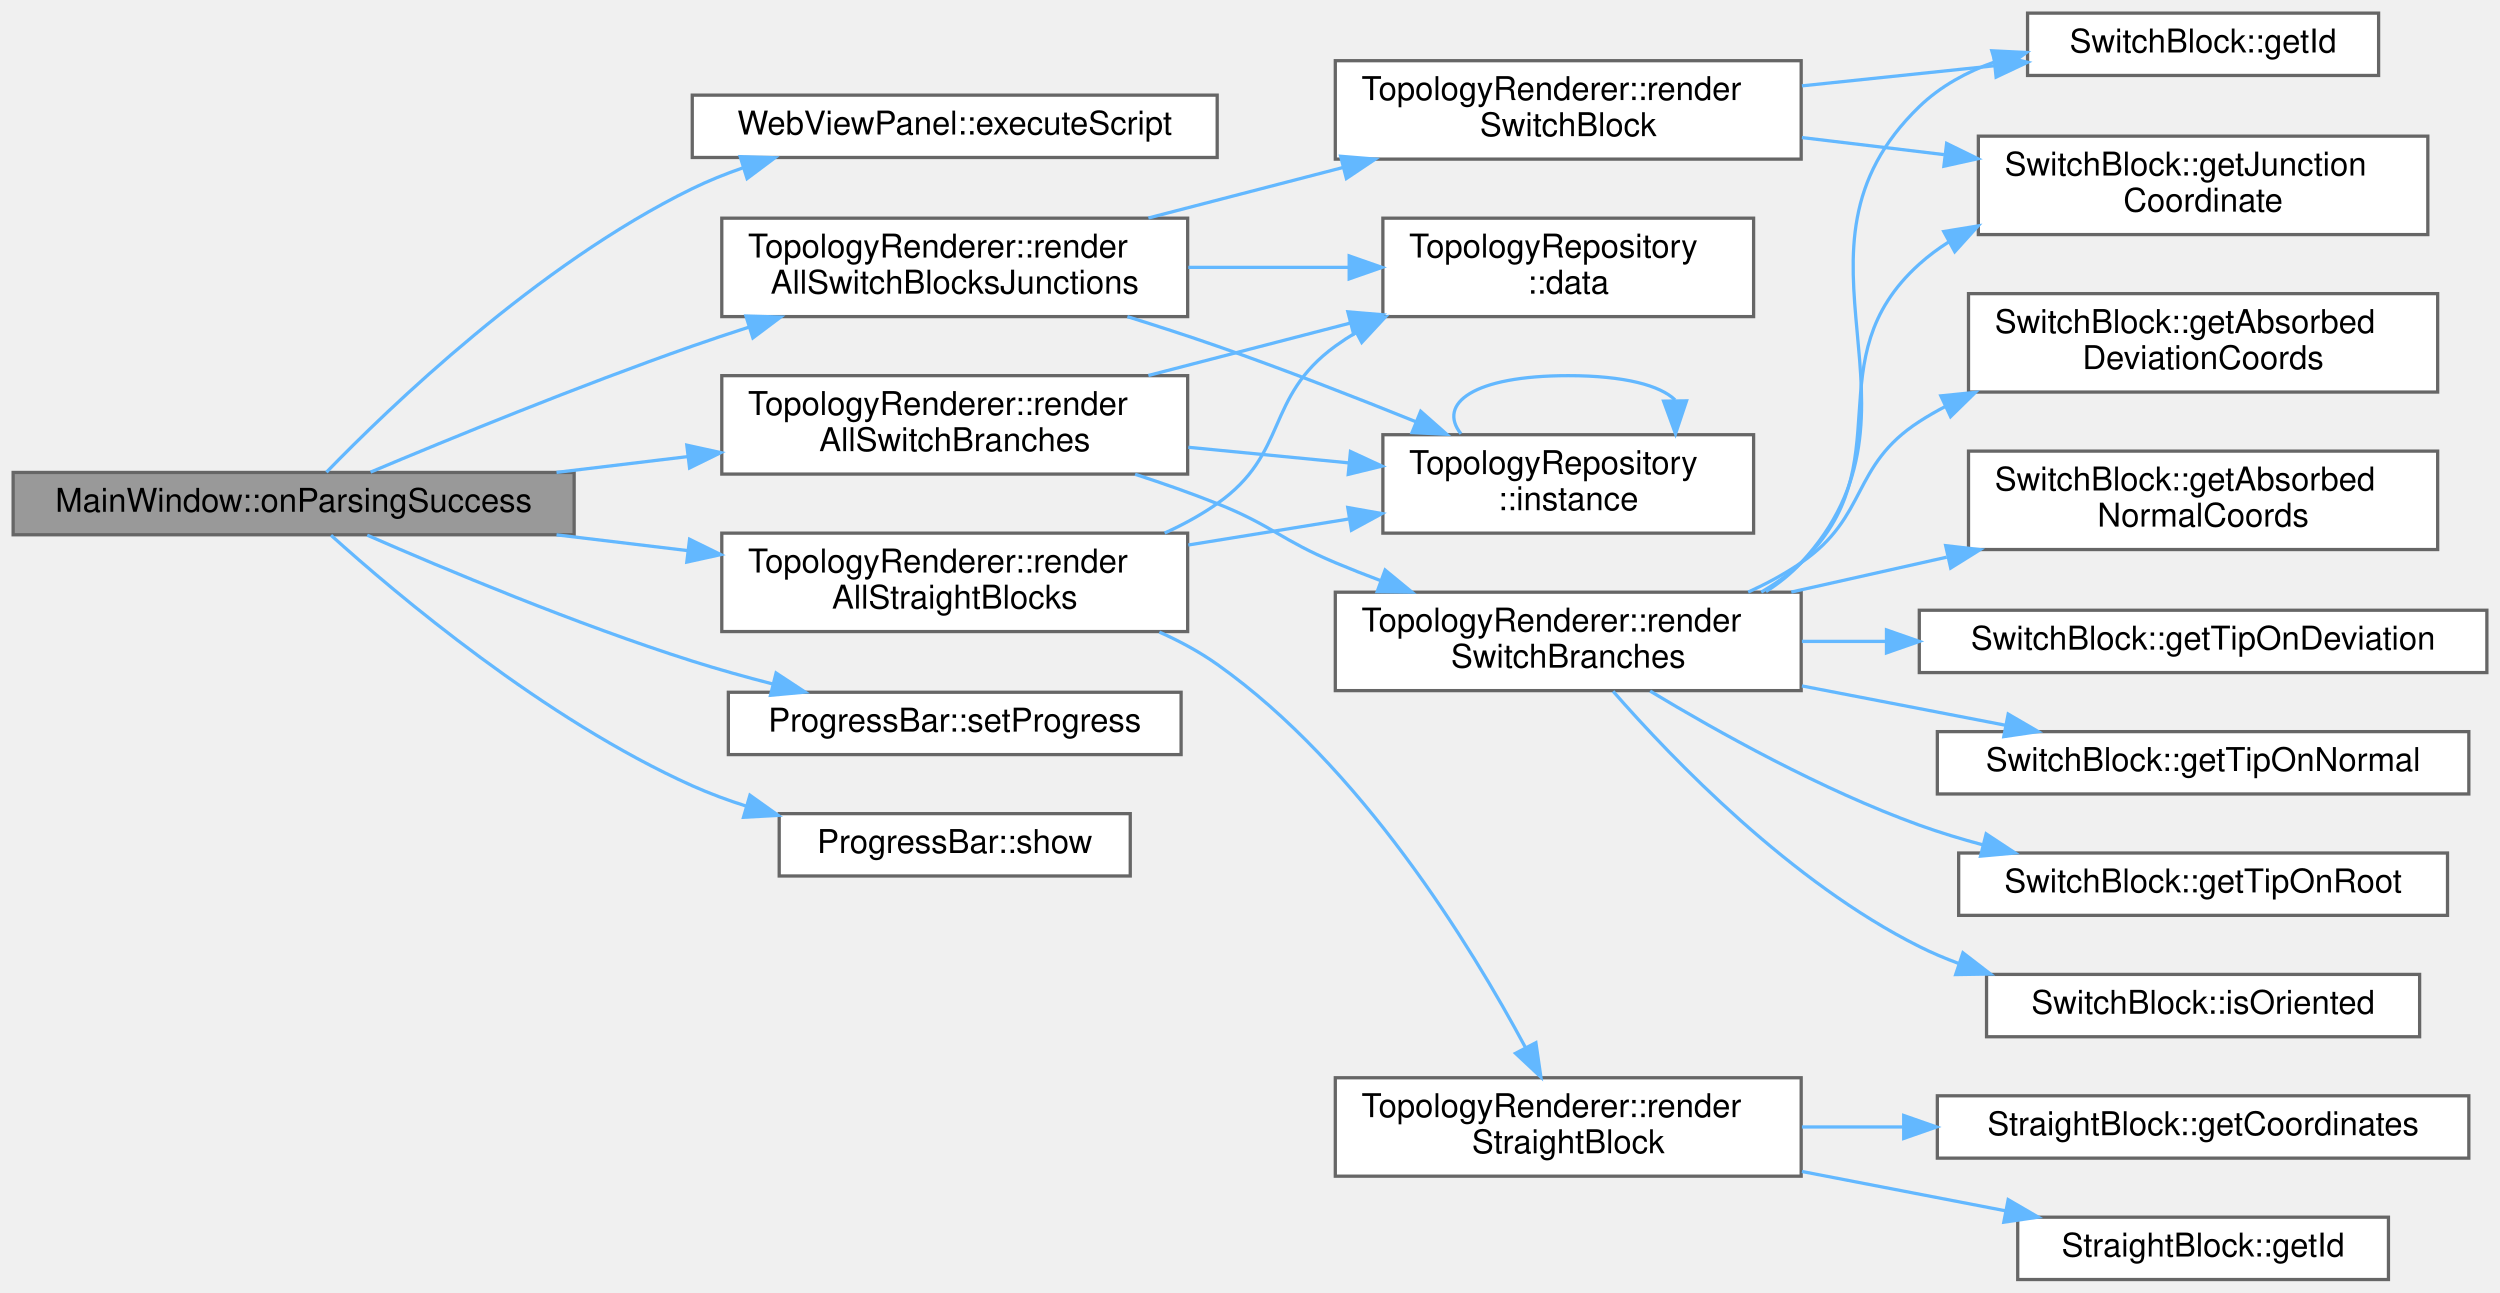
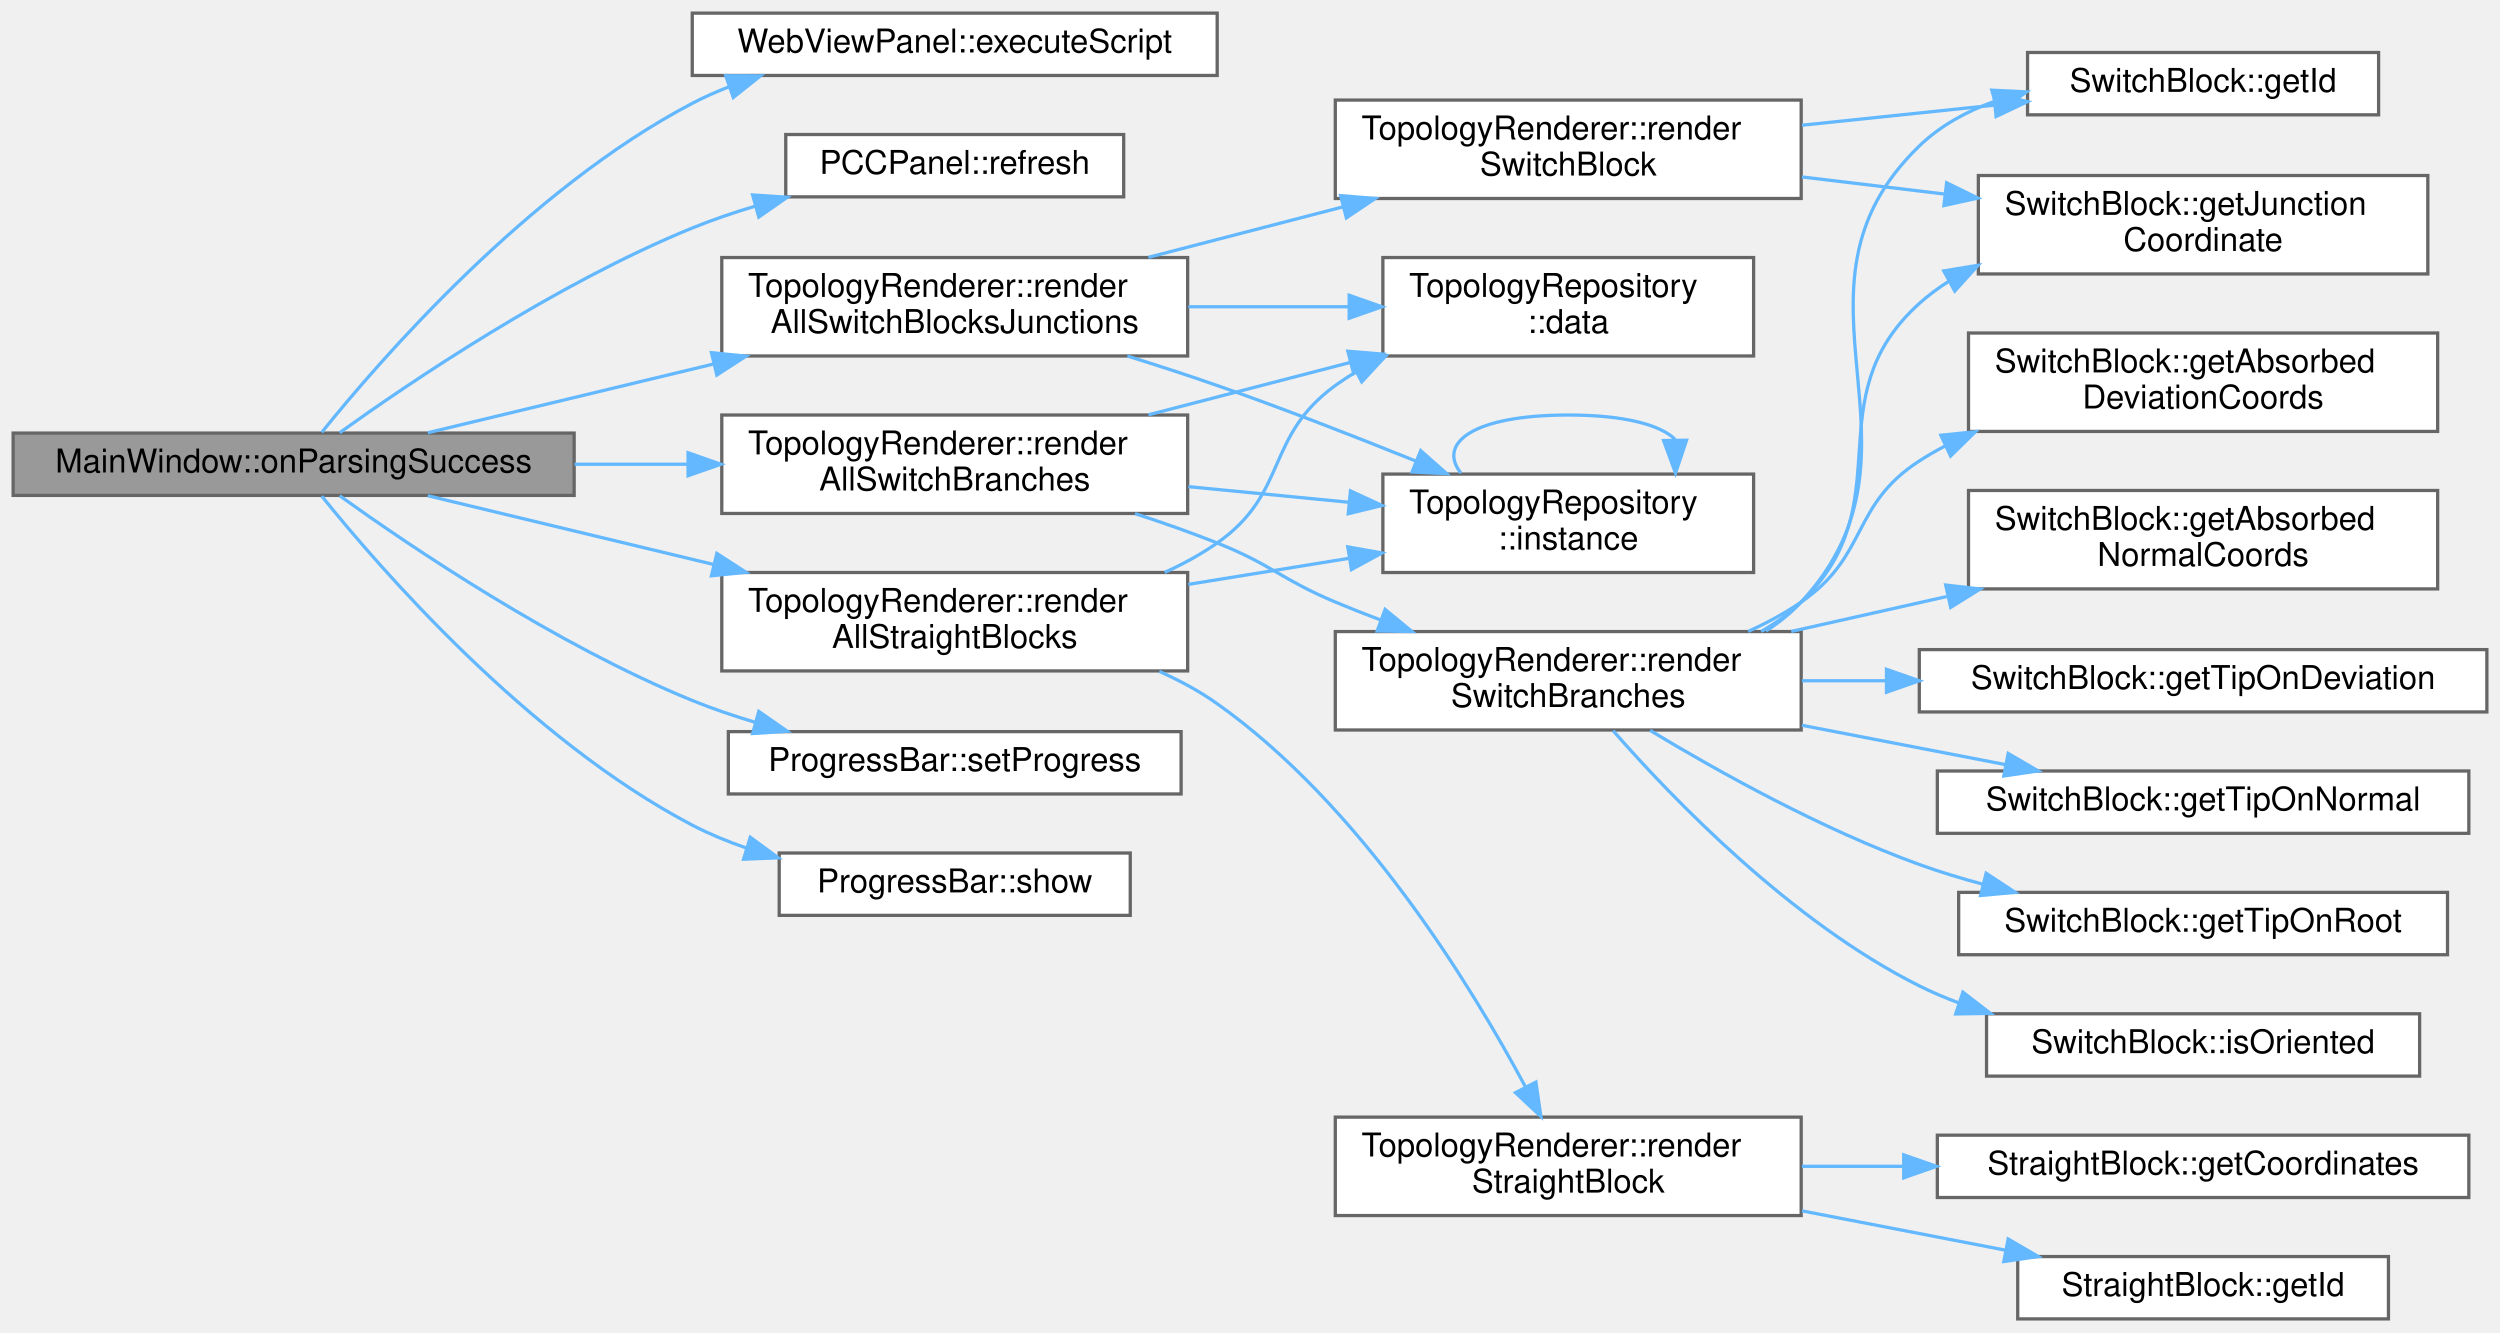
- <svg xmlns="http://www.w3.org/2000/svg" xmlns:xlink="http://www.w3.org/1999/xlink" width="762pt" height="394pt" viewBox="0.00 0.00 762.00 394.00">
-   <g id="graph0" class="graph" transform="scale(1 1) rotate(0) translate(4 390)">
+ <svg xmlns="http://www.w3.org/2000/svg" xmlns:xlink="http://www.w3.org/1999/xlink" width="762pt" height="406pt" viewBox="0.00 0.00 762.00 406.00">
+   <g id="graph0" class="graph" transform="scale(1 1) rotate(0) translate(4 402)">
    <g id="Node000001" class="node">
      <g id="a_Node000001">
        <a xlink:title="Gère la fin réussie du parsing (WM_PARSING_SUCCESS).">
-           <polygon fill="#999999" stroke="#666666" points="171,-246 0,-246 0,-227 171,-227 171,-246" />
-           <text text-anchor="middle" x="85.5" y="-234" font-family="Helvetica,sans-Serif" font-size="10.00">MainWindow::onParsingSuccess</text>
+           <polygon fill="#999999" stroke="#666666" points="171,-270 0,-270 0,-251 171,-251 171,-270" />
+           <text text-anchor="middle" x="85.5" y="-258" font-family="Helvetica,sans-Serif" font-size="10.00">MainWindow::onParsingSuccess</text>
        </a>
      </g>
    </g>
    <g id="Node000002" class="node">
      <g id="a_Node000002">
        <a xlink:href="classWebViewPanel.html#a5890da7c431554b9e864759f293dac1f" target="_top" xlink:title="Exécute un script JavaScript dans le contexte de la page chargée.">
-           <polygon fill="white" stroke="#666666" points="367,-361 207,-361 207,-342 367,-342 367,-361" />
-           <text text-anchor="middle" x="287" y="-349" font-family="Helvetica,sans-Serif" font-size="10.00">WebViewPanel::executeScript</text>
+           <polygon fill="white" stroke="#666666" points="367,-398 207,-398 207,-379 367,-379 367,-398" />
+           <text text-anchor="middle" x="287" y="-386" font-family="Helvetica,sans-Serif" font-size="10.00">WebViewPanel::executeScript</text>
        </a>
      </g>
    </g>
    <g id="edge1_Node000001_Node000002" class="edge">
      <g id="a_edge1_Node000001_Node000002">
        <a xlink:title=" ">
-           <path fill="none" stroke="#63b8ff" d="M95.49,-246.06C114.28,-265.44 159.89,-309.49 207,-332.5 211.91,-334.9 217.15,-337.01 222.49,-338.86" />
-           <polygon fill="#63b8ff" stroke="#63b8ff" points="221.61,-342.25 232.2,-341.92 223.71,-335.57 221.61,-342.25" />
+           <path fill="none" stroke="#63b8ff" d="M94.07,-270.22C111.49,-291.87 156.8,-344.24 207,-370.5 210.54,-372.35 214.28,-374.02 218.11,-375.51" />
+           <polygon fill="#63b8ff" stroke="#63b8ff" points="217.21,-378.9 227.8,-378.89 219.51,-372.29 217.21,-378.9" />
        </a>
      </g>
    </g>
    <g id="Node000003" class="node">
      <g id="a_Node000003">
+         <a xlink:href="classPCCPanel.html#ace0b131cb0cdfc453c5ae7d3d90686af" target="_top" xlink:title="Force un rafraîchissement du dessin TCO.">
+           <polygon fill="white" stroke="#666666" points="338.5,-361 235.5,-361 235.5,-342 338.5,-342 338.5,-361" />
+           <text text-anchor="middle" x="287" y="-349" font-family="Helvetica,sans-Serif" font-size="10.00">PCCPanel::refresh</text>
+         </a>
+       </g>
+     </g>
+     <g id="edge2_Node000001_Node000003" class="edge">
+       <g id="a_edge2_Node000001_Node000003">
+         <a xlink:title=" ">
+           <path fill="none" stroke="#63b8ff" d="M99.53,-270.11C120.92,-285.45 165.25,-315.47 207,-332.5 213.14,-335.01 219.7,-337.23 226.3,-339.2" />
+           <polygon fill="#63b8ff" stroke="#63b8ff" points="225.4,-342.58 235.97,-341.89 227.28,-335.84 225.4,-342.58" />
+         </a>
+       </g>
+     </g>
+     <g id="Node000004" class="node">
+       <g id="a_Node000004">
        <a xlink:href="classTopologyRenderer.html#ad8b9e3a9eddc5ee5835f1b6028fd2633" target="_top" xlink:title="Efface puis redessine tous les StraightBlocks.">
          <polygon fill="white" stroke="#666666" points="358,-227.5 216,-227.5 216,-197.5 358,-197.5 358,-227.5" />
          <text text-anchor="start" x="224" y="-215.5" font-family="Helvetica,sans-Serif" font-size="10.00">TopologyRenderer::render</text>
          <text text-anchor="middle" x="287" y="-204.5" font-family="Helvetica,sans-Serif" font-size="10.00">AllStraightBlocks</text>
        </a>
      </g>
    </g>
-     <g id="edge2_Node000001_Node000003" class="edge">
-       <g id="a_edge2_Node000001_Node000003">
-         <a xlink:title=" ">
-           <path fill="none" stroke="#63b8ff" d="M165.63,-226.98C178.81,-225.39 192.49,-223.75 205.7,-222.16" />
-           <polygon fill="#63b8ff" stroke="#63b8ff" points="206.18,-225.63 215.69,-220.96 205.34,-218.68 206.18,-225.63" />
-         </a>
-       </g>
-     </g>
-     <g id="Node000009" class="node">
-       <g id="a_Node000009">
+     <g id="edge3_Node000001_Node000004" class="edge">
+       <g id="a_edge3_Node000001_Node000004">
+         <a xlink:title=" ">
+           <path fill="none" stroke="#63b8ff" d="M126.39,-250.9C151.32,-244.9 184.16,-237 213.57,-229.93" />
+           <polygon fill="#63b8ff" stroke="#63b8ff" points="214.49,-233.31 223.39,-227.56 212.85,-226.5 214.49,-233.31" />
+         </a>
+       </g>
+     </g>
+     <g id="Node000010" class="node">
+       <g id="a_Node000010">
        <a xlink:href="classTopologyRenderer.html#adc1a75eb69d37d7b15c7dc013fa32f0d" target="_top" xlink:title="Efface puis redessine tous les marqueurs de jonction.">
          <polygon fill="white" stroke="#666666" points="358,-323.5 216,-323.5 216,-293.5 358,-293.5 358,-323.5" />
          <text text-anchor="start" x="224" y="-311.5" font-family="Helvetica,sans-Serif" font-size="10.00">TopologyRenderer::render</text>
          <text text-anchor="middle" x="287" y="-300.5" font-family="Helvetica,sans-Serif" font-size="10.00">AllSwitchBlocksJunctions</text>
        </a>
      </g>
    </g>
-     <g id="edge9_Node000001_Node000009" class="edge">
-       <g id="a_edge9_Node000001_Node000009">
-         <a xlink:title=" ">
-           <path fill="none" stroke="#63b8ff" d="M108.94,-246.1C132.98,-256.22 172.36,-272.36 207,-284.5 212.55,-286.44 218.34,-288.38 224.17,-290.26" />
-           <polygon fill="#63b8ff" stroke="#63b8ff" points="223.36,-293.68 233.95,-293.37 225.48,-287.01 223.36,-293.68" />
-         </a>
-       </g>
-     </g>
-     <g id="Node000013" class="node">
-       <g id="a_Node000013">
+     <g id="edge10_Node000001_Node000010" class="edge">
+       <g id="a_edge10_Node000001_Node000010">
+         <a xlink:title=" ">
+           <path fill="none" stroke="#63b8ff" d="M126.39,-270.1C151.32,-276.1 184.16,-284 213.57,-291.07" />
+           <polygon fill="#63b8ff" stroke="#63b8ff" points="212.85,-294.5 223.39,-293.44 214.49,-287.69 212.85,-294.5" />
+         </a>
+       </g>
+     </g>
+     <g id="Node000014" class="node">
+       <g id="a_Node000014">
        <a xlink:href="classTopologyRenderer.html#a82bdf3d4be07c75f7ff3e637b17d5f67" target="_top" xlink:title="Efface puis redessine les branches de tous les switches.">
          <polygon fill="white" stroke="#666666" points="358,-275.5 216,-275.5 216,-245.5 358,-245.5 358,-275.5" />
          <text text-anchor="start" x="224" y="-263.5" font-family="Helvetica,sans-Serif" font-size="10.00">TopologyRenderer::render</text>
          <text text-anchor="middle" x="287" y="-252.5" font-family="Helvetica,sans-Serif" font-size="10.00">AllSwitchBranches</text>
        </a>
      </g>
    </g>
-     <g id="edge15_Node000001_Node000013" class="edge">
-       <g id="a_edge15_Node000001_Node000013">
-         <a xlink:title=" ">
-           <path fill="none" stroke="#63b8ff" d="M165.63,-246.02C178.81,-247.61 192.49,-249.25 205.7,-250.84" />
-           <polygon fill="#63b8ff" stroke="#63b8ff" points="205.34,-254.32 215.69,-252.04 206.18,-247.37 205.34,-254.32" />
-         </a>
-       </g>
-     </g>
-     <g id="Node000021" class="node">
-       <g id="a_Node000021">
+     <g id="edge16_Node000001_Node000014" class="edge">
+       <g id="a_edge16_Node000001_Node000014">
+         <a xlink:title=" ">
+           <path fill="none" stroke="#63b8ff" d="M171.11,-260.5C182.49,-260.5 194.14,-260.5 205.45,-260.5" />
+           <polygon fill="#63b8ff" stroke="#63b8ff" points="205.73,-264 215.73,-260.5 205.73,-257 205.73,-264" />
+         </a>
+       </g>
+     </g>
+     <g id="Node000022" class="node">
+       <g id="a_Node000022">
        <a xlink:href="classProgressBar.html#ad06234c2844ac3beb9f8e8532015c0cd" target="_top" xlink:title="Met à jour la progression.">
          <polygon fill="white" stroke="#666666" points="356,-179 218,-179 218,-160 356,-160 356,-179" />
          <text text-anchor="middle" x="287" y="-167" font-family="Helvetica,sans-Serif" font-size="10.00">ProgressBar::setProgress</text>
        </a>
      </g>
    </g>
-     <g id="edge27_Node000001_Node000021" class="edge">
-       <g id="a_edge27_Node000001_Node000021">
-         <a xlink:title=" ">
-           <path fill="none" stroke="#63b8ff" d="M107.93,-226.88C131.77,-216.44 171.59,-199.75 207,-188.5 214.84,-186.01 223.2,-183.67 231.45,-181.54" />
-           <polygon fill="#63b8ff" stroke="#63b8ff" points="232.55,-184.87 241.4,-179.05 230.85,-178.08 232.55,-184.87" />
-         </a>
-       </g>
-     </g>
-     <g id="Node000022" class="node">
-       <g id="a_Node000022">
+     <g id="edge28_Node000001_Node000022" class="edge">
+       <g id="a_edge28_Node000001_Node000022">
+         <a xlink:title=" ">
+           <path fill="none" stroke="#63b8ff" d="M99.53,-250.89C120.92,-235.55 165.25,-205.53 207,-188.5 213.14,-185.99 219.7,-183.77 226.3,-181.8" />
+           <polygon fill="#63b8ff" stroke="#63b8ff" points="227.28,-185.16 235.97,-179.11 225.4,-178.42 227.28,-185.16" />
+         </a>
+       </g>
+     </g>
+     <g id="Node000023" class="node">
+       <g id="a_Node000023">
        <a xlink:href="classProgressBar.html#ac9fbcf04d7d4e8c5b3e332efcfc0d34c" target="_top" xlink:title="Show or hide the ProgressBar.">
          <polygon fill="white" stroke="#666666" points="340.5,-142 233.5,-142 233.5,-123 340.5,-123 340.5,-142" />
          <text text-anchor="middle" x="287" y="-130" font-family="Helvetica,sans-Serif" font-size="10.00">ProgressBar::show</text>
        </a>
      </g>
    </g>
-     <g id="edge28_Node000001_Node000022" class="edge">
-       <g id="a_edge28_Node000001_Node000022">
-         <a xlink:title=" ">
-           <path fill="none" stroke="#63b8ff" d="M96.89,-226.85C116.71,-208.98 161.98,-170.71 207,-150.5 212.26,-148.14 217.86,-146.07 223.56,-144.26" />
-           <polygon fill="#63b8ff" stroke="#63b8ff" points="224.58,-147.62 233.2,-141.47 222.62,-140.89 224.58,-147.62" />
-         </a>
-       </g>
-     </g>
-     <g id="Node000004" class="node">
-       <g id="a_Node000004">
+     <g id="edge29_Node000001_Node000023" class="edge">
+       <g id="a_edge29_Node000001_Node000023">
+         <a xlink:title=" ">
+           <path fill="none" stroke="#63b8ff" d="M94.07,-250.78C111.49,-229.13 156.8,-176.76 207,-150.5 212.19,-147.79 217.78,-145.48 223.51,-143.52" />
+           <polygon fill="#63b8ff" stroke="#63b8ff" points="224.69,-146.81 233.22,-140.53 222.64,-140.12 224.69,-146.81" />
+         </a>
+       </g>
+     </g>
+     <g id="Node000005" class="node">
+       <g id="a_Node000005">
        <a xlink:href="classTopologyRepository.html#a0179f504f5d22ea5b16926511a9cb027" target="_top" xlink:title="Retourne une référence mutable aux données topologiques.">
          <polygon fill="white" stroke="#666666" points="530.5,-323.5 417.5,-323.5 417.5,-293.5 530.5,-293.5 530.5,-323.5" />
          <text text-anchor="start" x="425.5" y="-311.5" font-family="Helvetica,sans-Serif" font-size="10.00">TopologyRepository</text>
          <text text-anchor="middle" x="474" y="-300.5" font-family="Helvetica,sans-Serif" font-size="10.00">::data</text>
        </a>
      </g>
    </g>
-     <g id="edge3_Node000003_Node000004" class="edge">
-       <g id="a_edge3_Node000003_Node000004">
+     <g id="edge4_Node000004_Node000005" class="edge">
+       <g id="a_edge4_Node000004_Node000005">
        <a xlink:title=" ">
          <path fill="none" stroke="#63b8ff" d="M350.98,-227.53C356.63,-230.08 362.07,-233.05 367,-236.5 388.84,-251.8 381.43,-268.82 403,-284.5 405.05,-285.99 407.19,-287.39 409.41,-288.71" />
          <polygon fill="#63b8ff" stroke="#63b8ff" points="407.78,-291.81 418.26,-293.39 411.06,-285.62 407.78,-291.81" />
        </a>
      </g>
    </g>
-     <g id="Node000005" class="node">
-       <g id="a_Node000005">
+     <g id="Node000006" class="node">
+       <g id="a_Node000006">
        <a xlink:href="classTopologyRepository.html#adb001f817a74b4b81e05d0d22517f509" target="_top" xlink:title="Retourne l'instance unique du repository (création paresseuse).">
          <polygon fill="white" stroke="#666666" points="530.5,-257.5 417.5,-257.5 417.5,-227.5 530.5,-227.5 530.5,-257.5" />
          <text text-anchor="start" x="425.5" y="-245.5" font-family="Helvetica,sans-Serif" font-size="10.00">TopologyRepository</text>
          <text text-anchor="middle" x="474" y="-234.5" font-family="Helvetica,sans-Serif" font-size="10.00">::instance</text>
        </a>
      </g>
    </g>
-     <g id="edge4_Node000003_Node000005" class="edge">
-       <g id="a_edge4_Node000003_Node000005">
+     <g id="edge5_Node000004_Node000006" class="edge">
+       <g id="a_edge5_Node000004_Node000006">
        <a xlink:title=" ">
          <path fill="none" stroke="#63b8ff" d="M358.2,-223.88C374.22,-226.48 391.18,-229.23 407.01,-231.8" />
          <polygon fill="#63b8ff" stroke="#63b8ff" points="406.8,-235.31 417.23,-233.46 407.92,-228.4 406.8,-235.31" />
        </a>
      </g>
    </g>
-     <g id="Node000006" class="node">
-       <g id="a_Node000006">
+     <g id="Node000007" class="node">
+       <g id="a_Node000007">
        <a xlink:href="classTopologyRenderer.html#a7f2e27420a27c8dd27fd4f010e4b6037" target="_top" xlink:title="Construit l'appel JS renderStraightBlock(id, coords) pour un bloc.">
          <polygon fill="white" stroke="#666666" points="545,-61.5 403,-61.5 403,-31.5 545,-31.5 545,-61.5" />
          <text text-anchor="start" x="411" y="-49.5" font-family="Helvetica,sans-Serif" font-size="10.00">TopologyRenderer::render</text>
          <text text-anchor="middle" x="474" y="-38.5" font-family="Helvetica,sans-Serif" font-size="10.00">StraightBlock</text>
        </a>
      </g>
    </g>
-     <g id="edge6_Node000003_Node000006" class="edge">
-       <g id="a_edge6_Node000003_Node000006">
+     <g id="edge7_Node000004_Node000007" class="edge">
+       <g id="a_edge7_Node000004_Node000007">
        <a xlink:title=" ">
          <path fill="none" stroke="#63b8ff" d="M349.36,-197.35C355.59,-194.58 361.6,-191.33 367,-187.5 410.71,-156.54 444.17,-102.06 460.99,-70.66" />
          <polygon fill="#63b8ff" stroke="#63b8ff" points="464.14,-72.19 465.66,-61.71 457.93,-68.95 464.14,-72.19" />
        </a>
      </g>
    </g>
-     <g id="edge5_Node000005_Node000005" class="edge">
-       <g id="a_edge5_Node000005_Node000005">
+     <g id="edge6_Node000006_Node000006" class="edge">
+       <g id="a_edge6_Node000006_Node000006">
        <a xlink:title=" ">
          <path fill="none" stroke="#63b8ff" d="M441.3,-257.78C434.04,-266.91 444.94,-275.5 474,-275.5 491.26,-275.5 502.11,-272.47 506.56,-268.1" />
          <polygon fill="#63b8ff" stroke="#63b8ff" points="510.06,-267.82 506.7,-257.78 503.06,-267.73 510.06,-267.82" />
        </a>
      </g>
    </g>
-     <g id="Node000007" class="node">
-       <g id="a_Node000007">
+     <g id="Node000008" class="node">
+       <g id="a_Node000008">
        <a xlink:href="classStraightBlock.html#a646d3135d365dcb832ff66b1304c6850" target="_top" xlink:title=" ">
          <polygon fill="white" stroke="#666666" points="748.5,-56 586.5,-56 586.5,-37 748.5,-37 748.5,-56" />
          <text text-anchor="middle" x="667.5" y="-44" font-family="Helvetica,sans-Serif" font-size="10.00">StraightBlock::getCoordinates</text>
        </a>
      </g>
    </g>
-     <g id="edge7_Node000006_Node000007" class="edge">
-       <g id="a_edge7_Node000006_Node000007">
+     <g id="edge8_Node000007_Node000008" class="edge">
+       <g id="a_edge8_Node000007_Node000008">
        <a xlink:title=" ">
          <path fill="none" stroke="#63b8ff" d="M545.22,-46.5C555.23,-46.5 565.64,-46.5 575.96,-46.5" />
          <polygon fill="#63b8ff" stroke="#63b8ff" points="576.25,-50 586.25,-46.5 576.25,-43 576.25,-50" />
        </a>
      </g>
    </g>
-     <g id="Node000008" class="node">
-       <g id="a_Node000008">
+     <g id="Node000009" class="node">
+       <g id="a_Node000009">
        <a xlink:href="classStraightBlock.html#a295060fddd0675834ce4755ae4787780" target="_top" xlink:title="Retourne l'identifiant unique de l'élément (ex. &quot;sw/3&quot;, &quot;s/12&quot;).">
          <polygon fill="white" stroke="#666666" points="724,-19 611,-19 611,0 724,0 724,-19" />
          <text text-anchor="middle" x="667.5" y="-7" font-family="Helvetica,sans-Serif" font-size="10.00">StraightBlock::getId</text>
        </a>
      </g>
    </g>
-     <g id="edge8_Node000006_Node000008" class="edge">
-       <g id="a_edge8_Node000006_Node000008">
+     <g id="edge9_Node000007_Node000009" class="edge">
+       <g id="a_edge9_Node000007_Node000009">
        <a xlink:title=" ">
          <path fill="none" stroke="#63b8ff" d="M545.22,-32.93C565.58,-29 587.61,-24.74 607.23,-20.95" />
          <polygon fill="#63b8ff" stroke="#63b8ff" points="608.09,-24.35 617.25,-19.02 606.76,-17.48 608.09,-24.35" />
        </a>
      </g>
    </g>
-     <g id="edge10_Node000009_Node000004" class="edge">
-       <g id="a_edge10_Node000009_Node000004">
+     <g id="edge11_Node000010_Node000005" class="edge">
+       <g id="a_edge11_Node000010_Node000005">
        <a xlink:title=" ">
          <path fill="none" stroke="#63b8ff" d="M358.2,-308.5C374.22,-308.5 391.18,-308.5 407.01,-308.5" />
          <polygon fill="#63b8ff" stroke="#63b8ff" points="407.23,-312 417.23,-308.5 407.23,-305 407.23,-312" />
        </a>
      </g>
    </g>
-     <g id="edge11_Node000009_Node000005" class="edge">
-       <g id="a_edge11_Node000009_Node000005">
+     <g id="edge12_Node000010_Node000006" class="edge">
+       <g id="a_edge12_Node000010_Node000006">
        <a xlink:title=" ">
          <path fill="none" stroke="#63b8ff" d="M339.62,-293.49C348.78,-290.63 358.2,-287.57 367,-284.5 387.05,-277.5 408.91,-268.98 427.55,-261.46" />
          <polygon fill="#63b8ff" stroke="#63b8ff" points="429.03,-264.64 436.97,-257.63 426.39,-258.15 429.03,-264.64" />
        </a>
      </g>
    </g>
-     <g id="Node000010" class="node">
-       <g id="a_Node000010">
+     <g id="Node000011" class="node">
+       <g id="a_Node000011">
        <a xlink:href="classTopologyRenderer.html#a1641df30af7ec14097c50b8cfc4a9824" target="_top" xlink:title="Construit l'appel JS renderSwitch(id, lat, lon, isDouble).">
          <polygon fill="white" stroke="#666666" points="545,-371.5 403,-371.5 403,-341.5 545,-341.5 545,-371.5" />
          <text text-anchor="start" x="411" y="-359.5" font-family="Helvetica,sans-Serif" font-size="10.00">TopologyRenderer::render</text>
          <text text-anchor="middle" x="474" y="-348.5" font-family="Helvetica,sans-Serif" font-size="10.00">SwitchBlock</text>
        </a>
      </g>
    </g>
-     <g id="edge12_Node000009_Node000010" class="edge">
-       <g id="a_edge12_Node000009_Node000010">
+     <g id="edge13_Node000010_Node000011" class="edge">
+       <g id="a_edge13_Node000010_Node000011">
        <a xlink:title=" ">
          <path fill="none" stroke="#63b8ff" d="M346.03,-323.56C364.88,-328.45 385.97,-333.92 405.46,-338.98" />
          <polygon fill="#63b8ff" stroke="#63b8ff" points="404.62,-342.37 415.18,-341.5 406.38,-335.6 404.62,-342.37" />
        </a>
      </g>
    </g>
-     <g id="Node000011" class="node">
-       <g id="a_Node000011">
+     <g id="Node000012" class="node">
+       <g id="a_Node000012">
        <a xlink:href="classSwitchBlock.html#adbf269599ac24cd670976368ae00b39f" target="_top" xlink:title="Retourne l'identifiant unique de l'élément (ex. &quot;sw/3&quot;, &quot;s/12&quot;).">
          <polygon fill="white" stroke="#666666" points="721,-386 614,-386 614,-367 721,-367 721,-386" />
          <text text-anchor="middle" x="667.5" y="-374" font-family="Helvetica,sans-Serif" font-size="10.00">SwitchBlock::getId</text>
        </a>
      </g>
    </g>
-     <g id="edge13_Node000010_Node000011" class="edge">
-       <g id="a_edge13_Node000010_Node000011">
+     <g id="edge14_Node000011_Node000012" class="edge">
+       <g id="a_edge14_Node000011_Node000012">
        <a xlink:title=" ">
          <path fill="none" stroke="#63b8ff" d="M545.22,-363.83C564.4,-365.84 585.06,-367.99 603.8,-369.95" />
          <polygon fill="#63b8ff" stroke="#63b8ff" points="603.68,-373.46 613.99,-371.02 604.41,-366.5 603.68,-373.46" />
        </a>
      </g>
    </g>
-     <g id="Node000012" class="node">
-       <g id="a_Node000012">
+     <g id="Node000013" class="node">
+       <g id="a_Node000013">
        <a xlink:href="classSwitchBlock.html#a17420e8225a0637a6d38b73bee7d2526" target="_top" xlink:title=" ">
          <polygon fill="white" stroke="#666666" points="736,-348.5 599,-348.5 599,-318.5 736,-318.5 736,-348.5" />
          <text text-anchor="start" x="607" y="-336.5" font-family="Helvetica,sans-Serif" font-size="10.00">SwitchBlock::getJunction</text>
          <text text-anchor="middle" x="667.5" y="-325.5" font-family="Helvetica,sans-Serif" font-size="10.00">Coordinate</text>
        </a>
      </g>
    </g>
-     <g id="edge14_Node000010_Node000012" class="edge">
-       <g id="a_edge14_Node000010_Node000012">
+     <g id="edge15_Node000011_Node000013" class="edge">
+       <g id="a_edge15_Node000011_Node000013">
        <a xlink:title=" ">
          <path fill="none" stroke="#63b8ff" d="M545.22,-348.07C559.31,-346.37 574.19,-344.59 588.52,-342.87" />
          <polygon fill="#63b8ff" stroke="#63b8ff" points="589.33,-346.29 598.84,-341.63 588.5,-339.34 589.33,-346.29" />
        </a>
      </g>
    </g>
-     <g id="edge16_Node000013_Node000004" class="edge">
-       <g id="a_edge16_Node000013_Node000004">
+     <g id="edge17_Node000014_Node000005" class="edge">
+       <g id="a_edge17_Node000014_Node000005">
        <a xlink:title=" ">
          <path fill="none" stroke="#63b8ff" d="M346.03,-275.56C365.61,-280.64 387.59,-286.34 407.69,-291.56" />
          <polygon fill="#63b8ff" stroke="#63b8ff" points="406.83,-294.95 417.39,-294.07 408.59,-288.17 406.83,-294.95" />
        </a>
      </g>
    </g>
-     <g id="edge17_Node000013_Node000005" class="edge">
-       <g id="a_edge17_Node000013_Node000005">
+     <g id="edge18_Node000014_Node000006" class="edge">
+       <g id="a_edge18_Node000014_Node000006">
        <a xlink:title=" ">
          <path fill="none" stroke="#63b8ff" d="M358.2,-253.67C374.22,-252.11 391.18,-250.46 407.01,-248.92" />
          <polygon fill="#63b8ff" stroke="#63b8ff" points="407.62,-252.38 417.23,-247.93 406.94,-245.41 407.62,-252.38" />
        </a>
      </g>
    </g>
-     <g id="Node000014" class="node">
-       <g id="a_Node000014">
+     <g id="Node000015" class="node">
+       <g id="a_Node000015">
        <a xlink:href="classTopologyRenderer.html#a94cd0b11ecdb050db826110fc4a9e175" target="_top" xlink:title="Construit l'appel JS renderSwitchBranches(...) pour un switch.">
          <polygon fill="white" stroke="#666666" points="545,-209.5 403,-209.5 403,-179.5 545,-179.5 545,-209.5" />
          <text text-anchor="start" x="411" y="-197.5" font-family="Helvetica,sans-Serif" font-size="10.00">TopologyRenderer::render</text>
          <text text-anchor="middle" x="474" y="-186.5" font-family="Helvetica,sans-Serif" font-size="10.00">SwitchBranches</text>
        </a>
      </g>
    </g>
-     <g id="edge18_Node000013_Node000014" class="edge">
-       <g id="a_edge18_Node000013_Node000014">
+     <g id="edge19_Node000014_Node000015" class="edge">
+       <g id="a_edge19_Node000014_Node000015">
        <a xlink:title=" ">
          <path fill="none" stroke="#63b8ff" d="M341.97,-245.44C350.43,-242.69 359.01,-239.68 367,-236.5 383.62,-229.88 386.5,-225.42 403,-218.5 407.43,-216.64 412.06,-214.81 416.74,-213.05" />
          <polygon fill="#63b8ff" stroke="#63b8ff" points="418.18,-216.25 426.36,-209.52 415.77,-209.68 418.18,-216.25" />
        </a>
      </g>
    </g>
-     <g id="edge21_Node000014_Node000011" class="edge">
-       <g id="a_edge21_Node000014_Node000011">
+     <g id="edge22_Node000015_Node000012" class="edge">
+       <g id="a_edge22_Node000015_Node000012">
        <a xlink:title=" ">
          <path fill="none" stroke="#63b8ff" d="M534.27,-209.69C538.21,-212.19 541.86,-215.11 545,-218.5 588.36,-265.33 535.1,-313.17 581,-357.5 587.44,-363.72 595.43,-368.08 603.93,-371.11" />
          <polygon fill="#63b8ff" stroke="#63b8ff" points="603.1,-374.52 613.68,-374 605.09,-367.8 603.1,-374.52" />
        </a>
      </g>
    </g>
-     <g id="edge22_Node000014_Node000012" class="edge">
-       <g id="a_edge22_Node000014_Node000012">
+     <g id="edge23_Node000015_Node000013" class="edge">
+       <g id="a_edge23_Node000015_Node000013">
        <a xlink:title=" ">
          <path fill="none" stroke="#63b8ff" d="M532.81,-209.54C537.23,-212.08 541.38,-215.04 545,-218.5 576.46,-248.53 548.7,-280.37 581,-309.5 583.8,-312.02 586.84,-314.28 590.06,-316.31" />
          <polygon fill="#63b8ff" stroke="#63b8ff" points="588.46,-319.43 598.92,-321.14 591.81,-313.28 588.46,-319.43" />
        </a>
      </g>
    </g>
-     <g id="Node000015" class="node">
-       <g id="a_Node000015">
+     <g id="Node000016" class="node">
+       <g id="a_Node000016">
        <a xlink:href="classSwitchBlock.html#aaca37431800ae6145596cc436d93ab92" target="_top" xlink:title="Polyligne complète du segment absorbé côté deviation.">
          <polygon fill="white" stroke="#666666" points="739,-300.5 596,-300.5 596,-270.5 739,-270.5 739,-300.5" />
          <text text-anchor="start" x="604" y="-288.5" font-family="Helvetica,sans-Serif" font-size="10.00">SwitchBlock::getAbsorbed</text>
          <text text-anchor="middle" x="667.5" y="-277.5" font-family="Helvetica,sans-Serif" font-size="10.00">DeviationCoords</text>
        </a>
      </g>
    </g>
-     <g id="edge19_Node000014_Node000015" class="edge">
-       <g id="a_edge19_Node000014_Node000015">
+     <g id="edge20_Node000015_Node000016" class="edge">
+       <g id="a_edge20_Node000015_Node000016">
        <a xlink:title=" ">
          <path fill="none" stroke="#63b8ff" d="M528.84,-209.53C534.51,-212.11 540.02,-215.08 545,-218.5 565.54,-232.62 560.07,-247.97 581,-261.5 583.57,-263.16 586.26,-264.71 589.03,-266.15" />
          <polygon fill="#63b8ff" stroke="#63b8ff" points="587.57,-269.34 598.11,-270.41 590.54,-263 587.57,-269.34" />
        </a>
      </g>
    </g>
-     <g id="Node000016" class="node">
-       <g id="a_Node000016">
+     <g id="Node000017" class="node">
+       <g id="a_Node000017">
        <a xlink:href="classSwitchBlock.html#a1e0096ec969222b7244af2ad26f2be12" target="_top" xlink:title="Polyligne complète du segment absorbé côté normal.">
          <polygon fill="white" stroke="#666666" points="739,-252.5 596,-252.5 596,-222.5 739,-222.5 739,-252.5" />
          <text text-anchor="start" x="604" y="-240.5" font-family="Helvetica,sans-Serif" font-size="10.00">SwitchBlock::getAbsorbed</text>
          <text text-anchor="middle" x="667.5" y="-229.5" font-family="Helvetica,sans-Serif" font-size="10.00">NormalCoords</text>
        </a>
      </g>
    </g>
-     <g id="edge20_Node000014_Node000016" class="edge">
-       <g id="a_edge20_Node000014_Node000016">
+     <g id="edge21_Node000015_Node000017" class="edge">
+       <g id="a_edge21_Node000015_Node000017">
        <a xlink:title=" ">
          <path fill="none" stroke="#63b8ff" d="M541.98,-209.54C557.28,-212.98 573.67,-216.66 589.37,-220.18" />
          <polygon fill="#63b8ff" stroke="#63b8ff" points="589.04,-223.69 599.56,-222.47 590.57,-216.86 589.04,-223.69" />
        </a>
      </g>
    </g>
-     <g id="Node000017" class="node">
-       <g id="a_Node000017">
+     <g id="Node000018" class="node">
+       <g id="a_Node000018">
        <a xlink:href="classSwitchBlock.html#a6b66c9a47909473ed1952a1f6dfb7183" target="_top" xlink:title=" ">
          <polygon fill="white" stroke="#666666" points="754,-204 581,-204 581,-185 754,-185 754,-204" />
          <text text-anchor="middle" x="667.5" y="-192" font-family="Helvetica,sans-Serif" font-size="10.00">SwitchBlock::getTipOnDeviation</text>
        </a>
      </g>
    </g>
-     <g id="edge23_Node000014_Node000017" class="edge">
-       <g id="a_edge23_Node000014_Node000017">
+     <g id="edge24_Node000015_Node000018" class="edge">
+       <g id="a_edge24_Node000015_Node000018">
        <a xlink:title=" ">
          <path fill="none" stroke="#63b8ff" d="M545.22,-194.5C553.58,-194.5 562.23,-194.5 570.87,-194.5" />
          <polygon fill="#63b8ff" stroke="#63b8ff" points="571,-198 581,-194.5 571,-191 571,-198" />
        </a>
      </g>
    </g>
-     <g id="Node000018" class="node">
-       <g id="a_Node000018">
+     <g id="Node000019" class="node">
+       <g id="a_Node000019">
        <a xlink:href="classSwitchBlock.html#ad6735b53a83425ebf379eb210a5237ba" target="_top" xlink:title=" ">
          <polygon fill="white" stroke="#666666" points="748.5,-167 586.5,-167 586.5,-148 748.5,-148 748.5,-167" />
          <text text-anchor="middle" x="667.5" y="-155" font-family="Helvetica,sans-Serif" font-size="10.00">SwitchBlock::getTipOnNormal</text>
        </a>
      </g>
    </g>
-     <g id="edge24_Node000014_Node000018" class="edge">
-       <g id="a_edge24_Node000014_Node000018">
+     <g id="edge25_Node000015_Node000019" class="edge">
+       <g id="a_edge25_Node000015_Node000019">
        <a xlink:title=" ">
          <path fill="none" stroke="#63b8ff" d="M545.22,-180.93C565.58,-177 587.61,-172.74 607.23,-168.95" />
          <polygon fill="#63b8ff" stroke="#63b8ff" points="608.09,-172.35 617.25,-167.02 606.76,-165.48 608.09,-172.35" />
        </a>
      </g>
    </g>
-     <g id="Node000019" class="node">
-       <g id="a_Node000019">
+     <g id="Node000020" class="node">
+       <g id="a_Node000020">
        <a xlink:href="classSwitchBlock.html#a5e408b95d90214d1db3d880d0c8e7527" target="_top" xlink:title=" ">
          <polygon fill="white" stroke="#666666" points="742,-130 593,-130 593,-111 742,-111 742,-130" />
          <text text-anchor="middle" x="667.5" y="-118" font-family="Helvetica,sans-Serif" font-size="10.00">SwitchBlock::getTipOnRoot</text>
        </a>
      </g>
    </g>
-     <g id="edge25_Node000014_Node000019" class="edge">
-       <g id="a_edge25_Node000014_Node000019">
+     <g id="edge26_Node000015_Node000020" class="edge">
+       <g id="a_edge26_Node000015_Node000020">
        <a xlink:title=" ">
          <path fill="none" stroke="#63b8ff" d="M498.95,-179.36C519.87,-166.74 551.44,-149.18 581,-138.5 587.23,-136.25 593.82,-134.24 600.47,-132.46" />
          <polygon fill="#63b8ff" stroke="#63b8ff" points="601.38,-135.84 610.22,-130.01 599.67,-129.05 601.38,-135.84" />
        </a>
      </g>
    </g>
-     <g id="Node000020" class="node">
-       <g id="a_Node000020">
+     <g id="Node000021" class="node">
+       <g id="a_Node000021">
        <a xlink:href="classSwitchBlock.html#a87eba553e6478990869ad5b1d9c4f4a7" target="_top" xlink:title=" ">
          <polygon fill="white" stroke="#666666" points="733.5,-93 601.5,-93 601.5,-74 733.5,-74 733.5,-93" />
          <text text-anchor="middle" x="667.5" y="-81" font-family="Helvetica,sans-Serif" font-size="10.00">SwitchBlock::isOriented</text>
        </a>
      </g>
    </g>
-     <g id="edge26_Node000014_Node000020" class="edge">
-       <g id="a_edge26_Node000014_Node000020">
+     <g id="edge27_Node000015_Node000021" class="edge">
+       <g id="a_edge27_Node000015_Node000021">
        <a xlink:title=" ">
          <path fill="none" stroke="#63b8ff" d="M487.67,-179.29C506,-158.34 542.03,-121 581,-101.5 584.82,-99.59 588.82,-97.88 592.94,-96.36" />
          <polygon fill="#63b8ff" stroke="#63b8ff" points="594.3,-99.59 602.69,-93.12 592.09,-92.95 594.3,-99.59" />
        </a>
      </g>
    </g>
  </g>
</svg>
